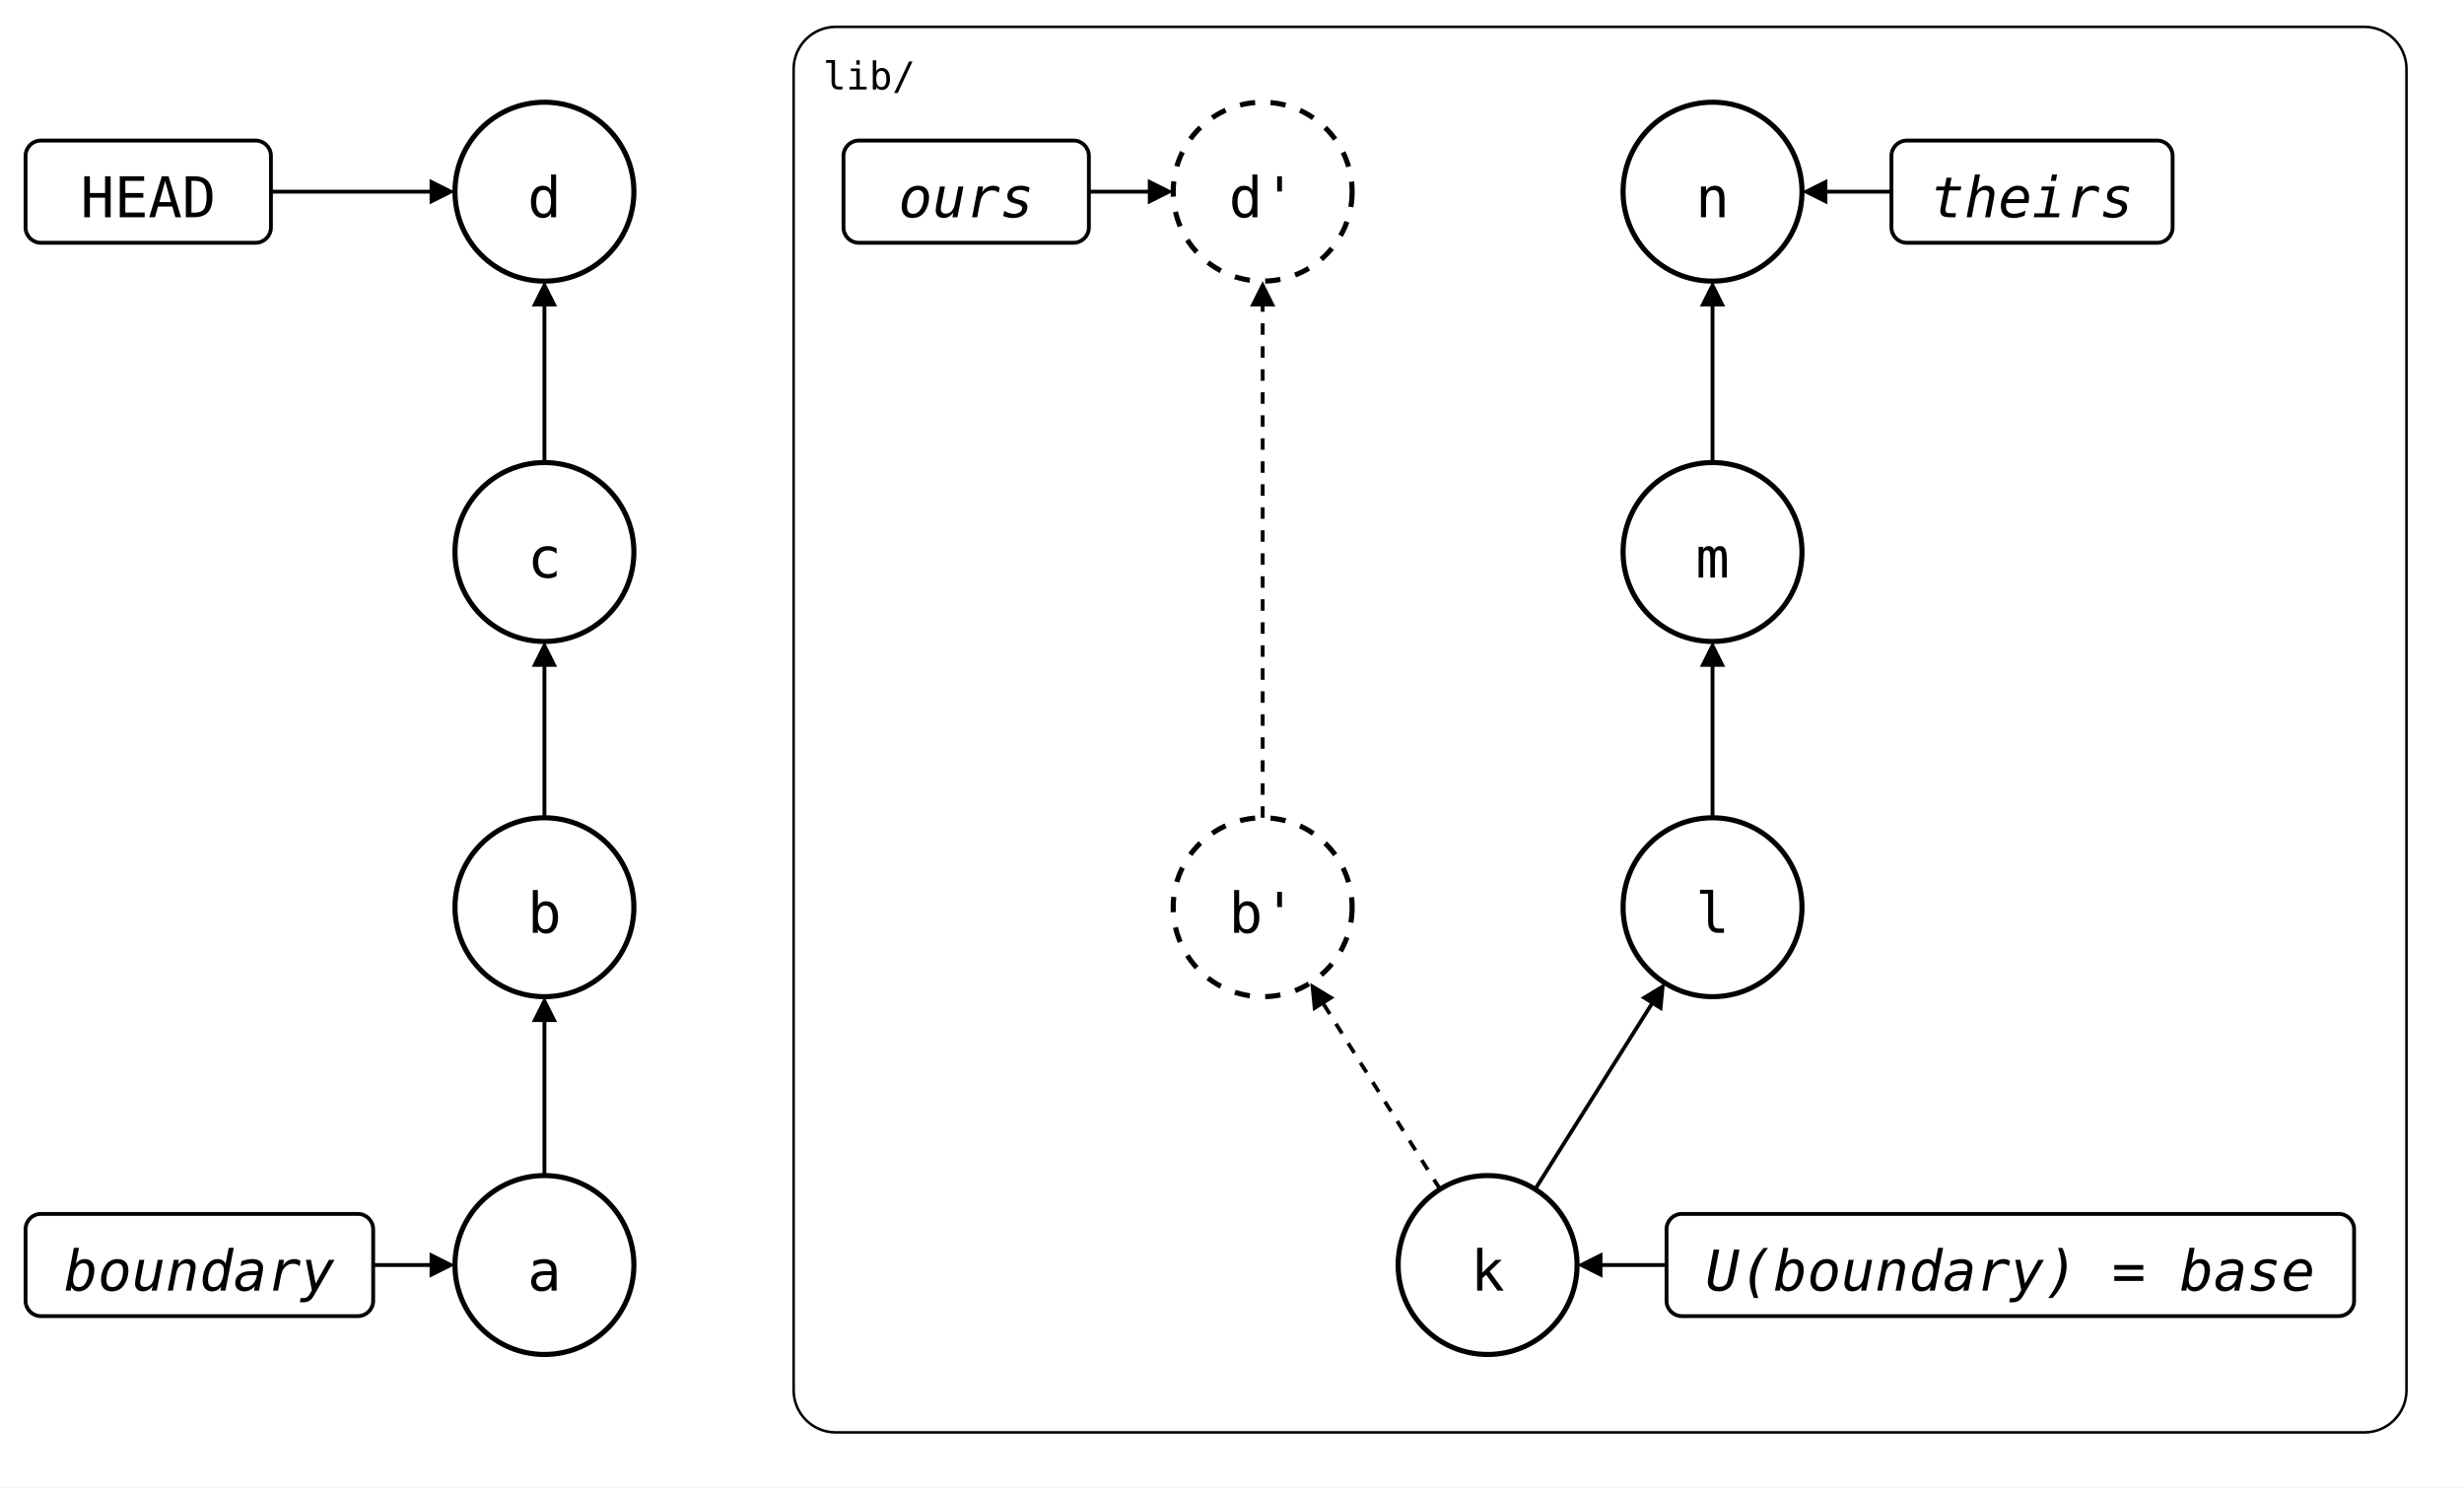
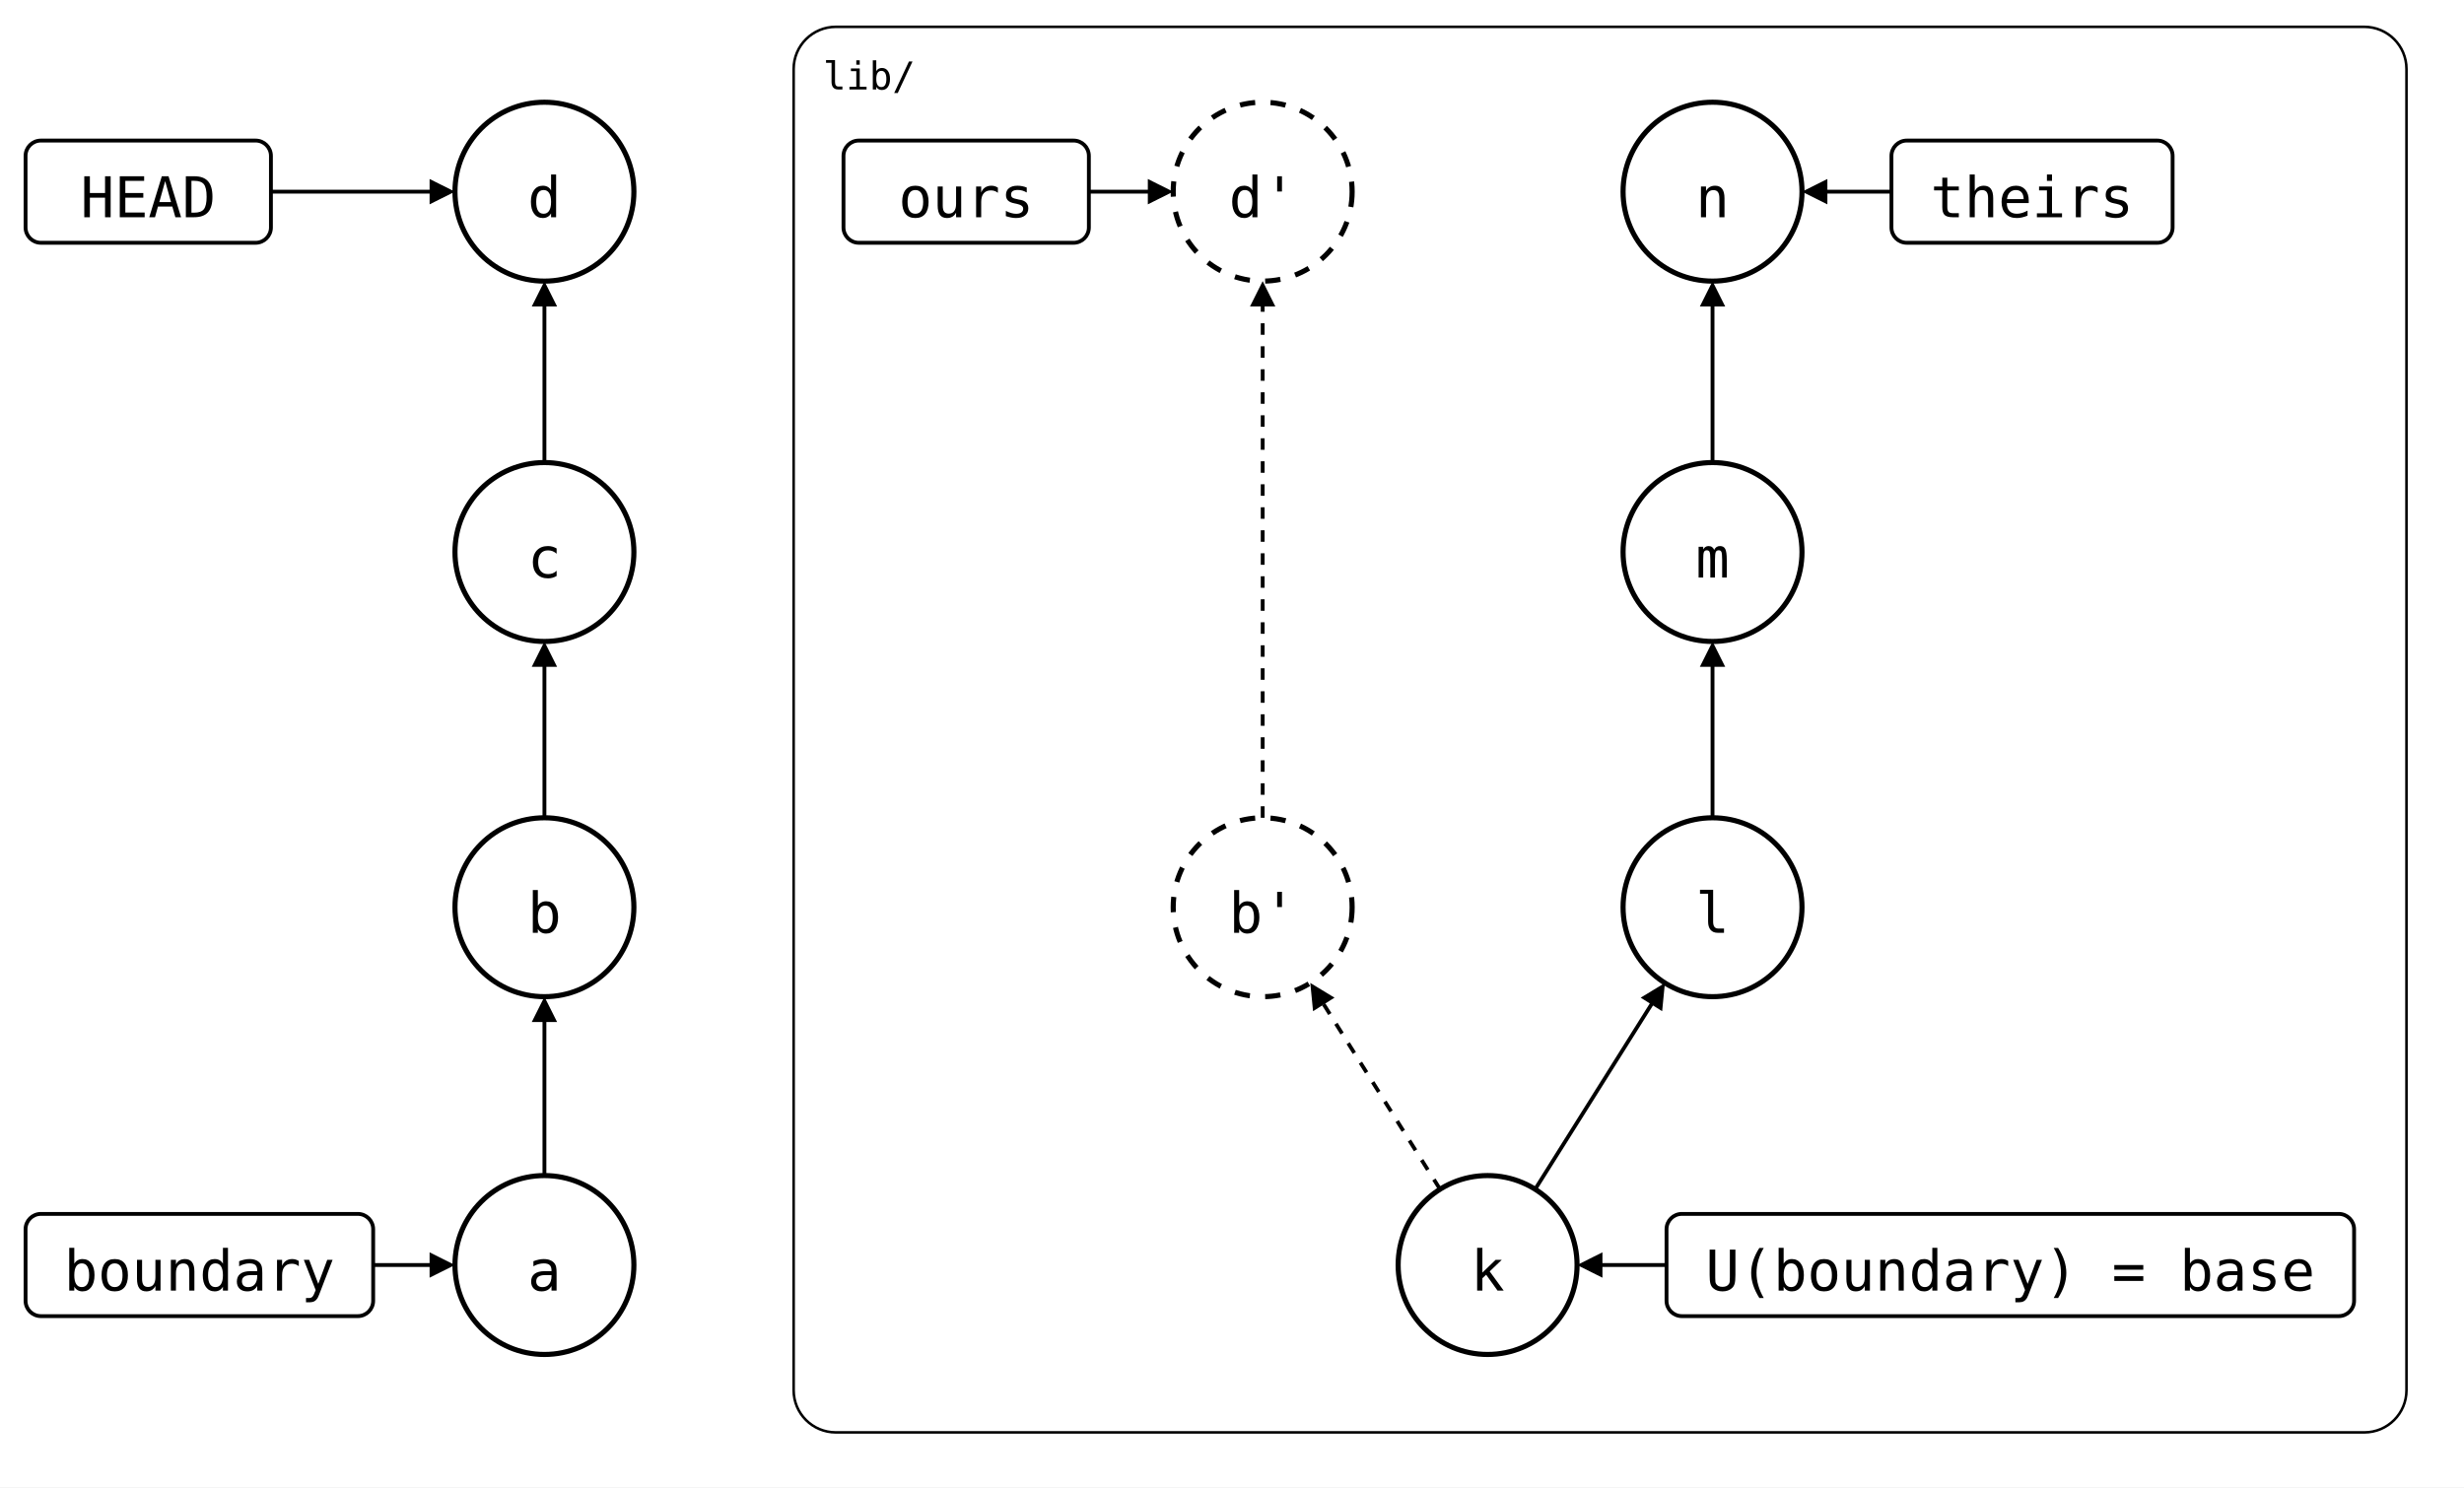
- <svg xmlns="http://www.w3.org/2000/svg" style="background: #ffffff; background-color: light-dark(#ffffff, #121212); color-scheme: light dark;" version="1.1" width="964px" height="582px" viewBox="0 0 964 582" id="ge-svg-6yqy5z1qpGgKs4ZPVb5A" content="&lt;mxfile host=&quot;Electron&quot;&gt;&#10;  &lt;diagram name=&quot;before-pull-git-names&quot; id=&quot;before-pull-git-names&quot;&gt;&#10;    &lt;mxGraphModel grid=&quot;0&quot; gridSize=&quot;10&quot; guides=&quot;1&quot; tooltips=&quot;1&quot; connect=&quot;1&quot; arrows=&quot;1&quot; fold=&quot;0&quot; page=&quot;0&quot; pageScale=&quot;1&quot; pageWidth=&quot;850&quot; pageHeight=&quot;1100&quot; background=&quot;#ffffff&quot; math=&quot;0&quot; shadow=&quot;0&quot;&gt;&#10;      &lt;root&gt;&#10;        &lt;mxCell id=&quot;0&quot; /&gt;&#10;        &lt;mxCell id=&quot;1&quot; parent=&quot;0&quot; /&gt;&#10;        &lt;mxCell id=&quot;lane&quot; parent=&quot;1&quot; style=&quot;rounded=1;arcSize=3;fillColor=none;strokeWidth=1;fontSize=15;verticalAlign=top;align=left;spacingLeft=10;spacingTop=4;fontFamily=Roboto Mono,monospace;&quot; value=&quot;lib/&quot; vertex=&quot;1&quot;&gt;&#10;          &lt;mxGeometry height=&quot;550&quot; width=&quot;631&quot; x=&quot;351&quot; y=&quot;1&quot; as=&quot;geometry&quot; /&gt;&#10;        &lt;/mxCell&gt;&#10;        &lt;mxCell id=&quot;a&quot; parent=&quot;1&quot; style=&quot;ellipse;aspect=fixed;strokeWidth=2;fontSize=22;fontFamily=Roboto Mono,monospace;&quot; value=&quot;a&quot; vertex=&quot;1&quot;&gt;&#10;          &lt;mxGeometry height=&quot;70&quot; width=&quot;70&quot; x=&quot;219&quot; y=&quot;451&quot; as=&quot;geometry&quot; /&gt;&#10;        &lt;/mxCell&gt;&#10;        &lt;mxCell id=&quot;b&quot; parent=&quot;1&quot; style=&quot;ellipse;aspect=fixed;strokeWidth=2;fontSize=22;fontFamily=Roboto Mono,monospace;&quot; value=&quot;b&quot; vertex=&quot;1&quot;&gt;&#10;          &lt;mxGeometry height=&quot;70&quot; width=&quot;70&quot; x=&quot;219&quot; y=&quot;311&quot; as=&quot;geometry&quot; /&gt;&#10;        &lt;/mxCell&gt;&#10;        &lt;mxCell id=&quot;c&quot; parent=&quot;1&quot; style=&quot;ellipse;aspect=fixed;strokeWidth=2;fontSize=22;fontFamily=Roboto Mono,monospace;&quot; value=&quot;c&quot; vertex=&quot;1&quot;&gt;&#10;          &lt;mxGeometry height=&quot;70&quot; width=&quot;70&quot; x=&quot;219&quot; y=&quot;172&quot; as=&quot;geometry&quot; /&gt;&#10;        &lt;/mxCell&gt;&#10;        &lt;mxCell id=&quot;d&quot; parent=&quot;1&quot; style=&quot;ellipse;aspect=fixed;strokeWidth=2;fontSize=22;fontFamily=Roboto Mono,monospace;&quot; value=&quot;d&quot; vertex=&quot;1&quot;&gt;&#10;          &lt;mxGeometry height=&quot;70&quot; width=&quot;70&quot; x=&quot;219&quot; y=&quot;31&quot; as=&quot;geometry&quot; /&gt;&#10;        &lt;/mxCell&gt;&#10;        &lt;mxCell id=&quot;k&quot; parent=&quot;1&quot; style=&quot;ellipse;aspect=fixed;strokeWidth=2;fontSize=22;fontFamily=Roboto Mono,monospace;&quot; value=&quot;k&quot; vertex=&quot;1&quot;&gt;&#10;          &lt;mxGeometry height=&quot;70&quot; width=&quot;70&quot; x=&quot;588&quot; y=&quot;451&quot; as=&quot;geometry&quot; /&gt;&#10;        &lt;/mxCell&gt;&#10;        &lt;mxCell id=&quot;l&quot; parent=&quot;1&quot; style=&quot;ellipse;aspect=fixed;strokeWidth=2;fontSize=22;fontFamily=Roboto Mono,monospace;&quot; value=&quot;l&quot; vertex=&quot;1&quot;&gt;&#10;          &lt;mxGeometry height=&quot;70&quot; width=&quot;70&quot; x=&quot;676&quot; y=&quot;311&quot; as=&quot;geometry&quot; /&gt;&#10;        &lt;/mxCell&gt;&#10;        &lt;mxCell id=&quot;m&quot; parent=&quot;1&quot; style=&quot;ellipse;aspect=fixed;strokeWidth=2;fontSize=22;fontFamily=Roboto Mono,monospace;&quot; value=&quot;m&quot; vertex=&quot;1&quot;&gt;&#10;          &lt;mxGeometry height=&quot;70&quot; width=&quot;70&quot; x=&quot;676&quot; y=&quot;172&quot; as=&quot;geometry&quot; /&gt;&#10;        &lt;/mxCell&gt;&#10;        &lt;mxCell id=&quot;n&quot; parent=&quot;1&quot; style=&quot;ellipse;aspect=fixed;strokeWidth=2;fontSize=22;fontFamily=Roboto Mono,monospace;&quot; value=&quot;n&quot; vertex=&quot;1&quot;&gt;&#10;          &lt;mxGeometry height=&quot;70&quot; width=&quot;70&quot; x=&quot;676&quot; y=&quot;31&quot; as=&quot;geometry&quot; /&gt;&#10;        &lt;/mxCell&gt;&#10;        &lt;mxCell id=&quot;b_&quot; parent=&quot;1&quot; style=&quot;ellipse;aspect=fixed;strokeWidth=2;fontSize=22;fontFamily=Roboto Mono,monospace;dashed=1;&quot; value=&quot;b&amp;#39;&quot; vertex=&quot;1&quot;&gt;&#10;          &lt;mxGeometry height=&quot;70&quot; width=&quot;70&quot; x=&quot;500&quot; y=&quot;311&quot; as=&quot;geometry&quot; /&gt;&#10;        &lt;/mxCell&gt;&#10;        &lt;mxCell id=&quot;d_&quot; parent=&quot;1&quot; style=&quot;ellipse;aspect=fixed;strokeWidth=2;fontSize=22;fontFamily=Roboto Mono,monospace;dashed=1;&quot; value=&quot;d&amp;#39;&quot; vertex=&quot;1&quot;&gt;&#10;          &lt;mxGeometry height=&quot;70&quot; width=&quot;70&quot; x=&quot;500&quot; y=&quot;31&quot; as=&quot;geometry&quot; /&gt;&#10;        &lt;/mxCell&gt;&#10;        &lt;mxCell id=&quot;refH&quot; parent=&quot;1&quot; style=&quot;rounded=1;strokeWidth=1.5;fontSize=22;fontFamily=Roboto Mono,monospace;&quot; value=&quot;HEAD&quot; vertex=&quot;1&quot;&gt;&#10;          &lt;mxGeometry height=&quot;40&quot; width=&quot;96&quot; x=&quot;51&quot; y=&quot;46&quot; as=&quot;geometry&quot; /&gt;&#10;        &lt;/mxCell&gt;&#10;        &lt;mxCell id=&quot;refB&quot; parent=&quot;1&quot; style=&quot;rounded=1;strokeWidth=1.5;fontSize=22;fontFamily=Roboto Mono,monospace;fontStyle=2;&quot; value=&quot;boundary&quot; vertex=&quot;1&quot;&gt;&#10;          &lt;mxGeometry height=&quot;40&quot; width=&quot;136&quot; x=&quot;51&quot; y=&quot;466&quot; as=&quot;geometry&quot; /&gt;&#10;        &lt;/mxCell&gt;&#10;        &lt;mxCell id=&quot;refU&quot; parent=&quot;1&quot; style=&quot;rounded=1;strokeWidth=1.5;fontSize=22;fontFamily=Roboto Mono,monospace;fontStyle=2;&quot; value=&quot;U(boundary) = base&quot; vertex=&quot;1&quot;&gt;&#10;          &lt;mxGeometry height=&quot;40&quot; width=&quot;269&quot; x=&quot;693&quot; y=&quot;466&quot; as=&quot;geometry&quot; /&gt;&#10;        &lt;/mxCell&gt;&#10;        &lt;mxCell id=&quot;refT&quot; parent=&quot;1&quot; style=&quot;rounded=1;strokeWidth=1.5;fontSize=22;fontFamily=Roboto Mono,monospace;fontStyle=2;&quot; value=&quot;theirs&quot; vertex=&quot;1&quot;&gt;&#10;          &lt;mxGeometry height=&quot;40&quot; width=&quot;110&quot; x=&quot;781&quot; y=&quot;46&quot; as=&quot;geometry&quot; /&gt;&#10;        &lt;/mxCell&gt;&#10;        &lt;mxCell id=&quot;refR&quot; parent=&quot;1&quot; style=&quot;rounded=1;strokeWidth=1.5;fontSize=22;fontFamily=Roboto Mono,monospace;fontStyle=2;&quot; value=&quot;ours&quot; vertex=&quot;1&quot;&gt;&#10;          &lt;mxGeometry height=&quot;40&quot; width=&quot;96&quot; x=&quot;371&quot; y=&quot;46&quot; as=&quot;geometry&quot; /&gt;&#10;        &lt;/mxCell&gt;&#10;        &lt;mxCell id=&quot;e0&quot; edge=&quot;1&quot; parent=&quot;1&quot; source=&quot;refH&quot; style=&quot;endArrow=block;endFill=1;html=1;strokeWidth=1.5;rounded=0;&quot; target=&quot;d&quot;&gt;&#10;          &lt;mxGeometry relative=&quot;1&quot; as=&quot;geometry&quot; /&gt;&#10;        &lt;/mxCell&gt;&#10;        &lt;mxCell id=&quot;e1&quot; edge=&quot;1&quot; parent=&quot;1&quot; source=&quot;c&quot; style=&quot;endArrow=block;endFill=1;html=1;strokeWidth=1.5;rounded=0;&quot; target=&quot;d&quot;&gt;&#10;          &lt;mxGeometry relative=&quot;1&quot; as=&quot;geometry&quot; /&gt;&#10;        &lt;/mxCell&gt;&#10;        &lt;mxCell id=&quot;e2&quot; edge=&quot;1&quot; parent=&quot;1&quot; source=&quot;b&quot; style=&quot;endArrow=block;endFill=1;html=1;strokeWidth=1.5;rounded=0;&quot; target=&quot;c&quot;&gt;&#10;          &lt;mxGeometry relative=&quot;1&quot; as=&quot;geometry&quot; /&gt;&#10;        &lt;/mxCell&gt;&#10;        &lt;mxCell id=&quot;e3&quot; edge=&quot;1&quot; parent=&quot;1&quot; source=&quot;a&quot; style=&quot;endArrow=block;endFill=1;html=1;strokeWidth=1.5;rounded=0;&quot; target=&quot;b&quot;&gt;&#10;          &lt;mxGeometry relative=&quot;1&quot; as=&quot;geometry&quot; /&gt;&#10;        &lt;/mxCell&gt;&#10;        &lt;mxCell id=&quot;e4&quot; edge=&quot;1&quot; parent=&quot;1&quot; source=&quot;refB&quot; style=&quot;endArrow=block;endFill=1;html=1;strokeWidth=1.5;rounded=0;&quot; target=&quot;a&quot;&gt;&#10;          &lt;mxGeometry relative=&quot;1&quot; as=&quot;geometry&quot; /&gt;&#10;        &lt;/mxCell&gt;&#10;        &lt;mxCell id=&quot;e5&quot; edge=&quot;1&quot; parent=&quot;1&quot; source=&quot;refU&quot; style=&quot;endArrow=block;endFill=1;html=1;strokeWidth=1.5;rounded=0;&quot; target=&quot;k&quot;&gt;&#10;          &lt;mxGeometry relative=&quot;1&quot; as=&quot;geometry&quot; /&gt;&#10;        &lt;/mxCell&gt;&#10;        &lt;mxCell id=&quot;e6&quot; edge=&quot;1&quot; parent=&quot;1&quot; source=&quot;refT&quot; style=&quot;endArrow=block;endFill=1;html=1;strokeWidth=1.5;rounded=0;&quot; target=&quot;n&quot;&gt;&#10;          &lt;mxGeometry relative=&quot;1&quot; as=&quot;geometry&quot; /&gt;&#10;        &lt;/mxCell&gt;&#10;        &lt;mxCell id=&quot;e7&quot; edge=&quot;1&quot; parent=&quot;1&quot; source=&quot;k&quot; style=&quot;endArrow=block;endFill=1;html=1;strokeWidth=1.5;rounded=0;&quot; target=&quot;l&quot;&gt;&#10;          &lt;mxGeometry relative=&quot;1&quot; as=&quot;geometry&quot; /&gt;&#10;        &lt;/mxCell&gt;&#10;        &lt;mxCell id=&quot;e8&quot; edge=&quot;1&quot; parent=&quot;1&quot; source=&quot;l&quot; style=&quot;endArrow=block;endFill=1;html=1;strokeWidth=1.5;rounded=0;&quot; target=&quot;m&quot;&gt;&#10;          &lt;mxGeometry relative=&quot;1&quot; as=&quot;geometry&quot; /&gt;&#10;        &lt;/mxCell&gt;&#10;        &lt;mxCell id=&quot;e9&quot; edge=&quot;1&quot; parent=&quot;1&quot; source=&quot;m&quot; style=&quot;endArrow=block;endFill=1;html=1;strokeWidth=1.5;rounded=0;&quot; target=&quot;n&quot;&gt;&#10;          &lt;mxGeometry relative=&quot;1&quot; as=&quot;geometry&quot; /&gt;&#10;        &lt;/mxCell&gt;&#10;        &lt;mxCell id=&quot;e10&quot; edge=&quot;1&quot; parent=&quot;1&quot; source=&quot;k&quot; style=&quot;endArrow=block;endFill=1;html=1;strokeWidth=1.5;rounded=0;dashed=1;&quot; target=&quot;b_&quot;&gt;&#10;          &lt;mxGeometry relative=&quot;1&quot; as=&quot;geometry&quot; /&gt;&#10;        &lt;/mxCell&gt;&#10;        &lt;mxCell id=&quot;e11&quot; edge=&quot;1&quot; parent=&quot;1&quot; source=&quot;b_&quot; style=&quot;endArrow=block;endFill=1;html=1;strokeWidth=1.5;rounded=0;dashed=1;&quot; target=&quot;d_&quot;&gt;&#10;          &lt;mxGeometry relative=&quot;1&quot; as=&quot;geometry&quot; /&gt;&#10;        &lt;/mxCell&gt;&#10;        &lt;mxCell id=&quot;e12&quot; edge=&quot;1&quot; parent=&quot;1&quot; source=&quot;refR&quot; style=&quot;endArrow=block;endFill=1;html=1;strokeWidth=1.5;rounded=0;&quot; target=&quot;d_&quot;&gt;&#10;          &lt;mxGeometry relative=&quot;1&quot; as=&quot;geometry&quot; /&gt;&#10;        &lt;/mxCell&gt;&#10;      &lt;/root&gt;&#10;    &lt;/mxGraphModel&gt;&#10;  &lt;/diagram&gt;&#10;&lt;/mxfile&gt;&#10;">
-   <style type="text/css">@supports (color: light-dark(#000, #fff)) { #ge-svg-6yqy5z1qpGgKs4ZPVb5A { --ge-adaptive-bg: light-dark(#ffffff, var(--ge-dark-color, #121212)); } }</style>
+ <svg xmlns="http://www.w3.org/2000/svg" style="background: #ffffff; background-color: light-dark(#ffffff, #121212); color-scheme: light dark;" version="1.1" width="964px" height="582px" viewBox="0 0 964 582" id="ge-svg-DjNeqTdXcNI9l3rLXpKG" content="&lt;mxfile host=&quot;Electron&quot;&gt;&#10;  &lt;diagram name=&quot;before-pull-git-names&quot; id=&quot;before-pull-git-names&quot;&gt;&#10;    &lt;mxGraphModel grid=&quot;0&quot; gridSize=&quot;10&quot; guides=&quot;1&quot; tooltips=&quot;1&quot; connect=&quot;1&quot; arrows=&quot;1&quot; fold=&quot;0&quot; page=&quot;0&quot; pageScale=&quot;1&quot; pageWidth=&quot;850&quot; pageHeight=&quot;1100&quot; background=&quot;#ffffff&quot; math=&quot;0&quot; shadow=&quot;0&quot;&gt;&#10;      &lt;root&gt;&#10;        &lt;mxCell id=&quot;0&quot; /&gt;&#10;        &lt;mxCell id=&quot;1&quot; parent=&quot;0&quot; /&gt;&#10;        &lt;mxCell id=&quot;lane&quot; parent=&quot;1&quot; style=&quot;rounded=1;arcSize=3;fillColor=none;strokeWidth=1;fontSize=15;verticalAlign=top;align=left;spacingLeft=10;spacingTop=4;fontFamily=Roboto Mono,monospace;&quot; value=&quot;lib/&quot; vertex=&quot;1&quot;&gt;&#10;          &lt;mxGeometry height=&quot;550&quot; width=&quot;631&quot; x=&quot;351&quot; y=&quot;1&quot; as=&quot;geometry&quot; /&gt;&#10;        &lt;/mxCell&gt;&#10;        &lt;mxCell id=&quot;a&quot; parent=&quot;1&quot; style=&quot;ellipse;aspect=fixed;strokeWidth=2;fontSize=22;fontFamily=Roboto Mono,monospace;&quot; value=&quot;a&quot; vertex=&quot;1&quot;&gt;&#10;          &lt;mxGeometry height=&quot;70&quot; width=&quot;70&quot; x=&quot;219&quot; y=&quot;451&quot; as=&quot;geometry&quot; /&gt;&#10;        &lt;/mxCell&gt;&#10;        &lt;mxCell id=&quot;b&quot; parent=&quot;1&quot; style=&quot;ellipse;aspect=fixed;strokeWidth=2;fontSize=22;fontFamily=Roboto Mono,monospace;&quot; value=&quot;b&quot; vertex=&quot;1&quot;&gt;&#10;          &lt;mxGeometry height=&quot;70&quot; width=&quot;70&quot; x=&quot;219&quot; y=&quot;311&quot; as=&quot;geometry&quot; /&gt;&#10;        &lt;/mxCell&gt;&#10;        &lt;mxCell id=&quot;c&quot; parent=&quot;1&quot; style=&quot;ellipse;aspect=fixed;strokeWidth=2;fontSize=22;fontFamily=Roboto Mono,monospace;&quot; value=&quot;c&quot; vertex=&quot;1&quot;&gt;&#10;          &lt;mxGeometry height=&quot;70&quot; width=&quot;70&quot; x=&quot;219&quot; y=&quot;172&quot; as=&quot;geometry&quot; /&gt;&#10;        &lt;/mxCell&gt;&#10;        &lt;mxCell id=&quot;d&quot; parent=&quot;1&quot; style=&quot;ellipse;aspect=fixed;strokeWidth=2;fontSize=22;fontFamily=Roboto Mono,monospace;&quot; value=&quot;d&quot; vertex=&quot;1&quot;&gt;&#10;          &lt;mxGeometry height=&quot;70&quot; width=&quot;70&quot; x=&quot;219&quot; y=&quot;31&quot; as=&quot;geometry&quot; /&gt;&#10;        &lt;/mxCell&gt;&#10;        &lt;mxCell id=&quot;k&quot; parent=&quot;1&quot; style=&quot;ellipse;aspect=fixed;strokeWidth=2;fontSize=22;fontFamily=Roboto Mono,monospace;&quot; value=&quot;k&quot; vertex=&quot;1&quot;&gt;&#10;          &lt;mxGeometry height=&quot;70&quot; width=&quot;70&quot; x=&quot;588&quot; y=&quot;451&quot; as=&quot;geometry&quot; /&gt;&#10;        &lt;/mxCell&gt;&#10;        &lt;mxCell id=&quot;l&quot; parent=&quot;1&quot; style=&quot;ellipse;aspect=fixed;strokeWidth=2;fontSize=22;fontFamily=Roboto Mono,monospace;&quot; value=&quot;l&quot; vertex=&quot;1&quot;&gt;&#10;          &lt;mxGeometry height=&quot;70&quot; width=&quot;70&quot; x=&quot;676&quot; y=&quot;311&quot; as=&quot;geometry&quot; /&gt;&#10;        &lt;/mxCell&gt;&#10;        &lt;mxCell id=&quot;m&quot; parent=&quot;1&quot; style=&quot;ellipse;aspect=fixed;strokeWidth=2;fontSize=22;fontFamily=Roboto Mono,monospace;&quot; value=&quot;m&quot; vertex=&quot;1&quot;&gt;&#10;          &lt;mxGeometry height=&quot;70&quot; width=&quot;70&quot; x=&quot;676&quot; y=&quot;172&quot; as=&quot;geometry&quot; /&gt;&#10;        &lt;/mxCell&gt;&#10;        &lt;mxCell id=&quot;n&quot; parent=&quot;1&quot; style=&quot;ellipse;aspect=fixed;strokeWidth=2;fontSize=22;fontFamily=Roboto Mono,monospace;&quot; value=&quot;n&quot; vertex=&quot;1&quot;&gt;&#10;          &lt;mxGeometry height=&quot;70&quot; width=&quot;70&quot; x=&quot;676&quot; y=&quot;31&quot; as=&quot;geometry&quot; /&gt;&#10;        &lt;/mxCell&gt;&#10;        &lt;mxCell id=&quot;b_&quot; parent=&quot;1&quot; style=&quot;ellipse;aspect=fixed;strokeWidth=2;fontSize=22;fontFamily=Roboto Mono,monospace;dashed=1;&quot; value=&quot;b&amp;#39;&quot; vertex=&quot;1&quot;&gt;&#10;          &lt;mxGeometry height=&quot;70&quot; width=&quot;70&quot; x=&quot;500&quot; y=&quot;311&quot; as=&quot;geometry&quot; /&gt;&#10;        &lt;/mxCell&gt;&#10;        &lt;mxCell id=&quot;d_&quot; parent=&quot;1&quot; style=&quot;ellipse;aspect=fixed;strokeWidth=2;fontSize=22;fontFamily=Roboto Mono,monospace;dashed=1;&quot; value=&quot;d&amp;#39;&quot; vertex=&quot;1&quot;&gt;&#10;          &lt;mxGeometry height=&quot;70&quot; width=&quot;70&quot; x=&quot;500&quot; y=&quot;31&quot; as=&quot;geometry&quot; /&gt;&#10;        &lt;/mxCell&gt;&#10;        &lt;mxCell id=&quot;refH&quot; parent=&quot;1&quot; style=&quot;rounded=1;strokeWidth=1.5;fontSize=22;fontFamily=Roboto Mono,monospace;&quot; value=&quot;HEAD&quot; vertex=&quot;1&quot;&gt;&#10;          &lt;mxGeometry height=&quot;40&quot; width=&quot;96&quot; x=&quot;51&quot; y=&quot;46&quot; as=&quot;geometry&quot; /&gt;&#10;        &lt;/mxCell&gt;&#10;        &lt;mxCell id=&quot;refB&quot; parent=&quot;1&quot; style=&quot;rounded=1;strokeWidth=1.5;fontSize=22;fontFamily=Roboto Mono,monospace;&quot; value=&quot;boundary&quot; vertex=&quot;1&quot;&gt;&#10;          &lt;mxGeometry height=&quot;40&quot; width=&quot;136&quot; x=&quot;51&quot; y=&quot;466&quot; as=&quot;geometry&quot; /&gt;&#10;        &lt;/mxCell&gt;&#10;        &lt;mxCell id=&quot;refU&quot; parent=&quot;1&quot; style=&quot;rounded=1;strokeWidth=1.5;fontSize=22;fontFamily=Roboto Mono,monospace;&quot; value=&quot;U(boundary) = base&quot; vertex=&quot;1&quot;&gt;&#10;          &lt;mxGeometry height=&quot;40&quot; width=&quot;269&quot; x=&quot;693&quot; y=&quot;466&quot; as=&quot;geometry&quot; /&gt;&#10;        &lt;/mxCell&gt;&#10;        &lt;mxCell id=&quot;refT&quot; parent=&quot;1&quot; style=&quot;rounded=1;strokeWidth=1.5;fontSize=22;fontFamily=Roboto Mono,monospace;&quot; value=&quot;theirs&quot; vertex=&quot;1&quot;&gt;&#10;          &lt;mxGeometry height=&quot;40&quot; width=&quot;110&quot; x=&quot;781&quot; y=&quot;46&quot; as=&quot;geometry&quot; /&gt;&#10;        &lt;/mxCell&gt;&#10;        &lt;mxCell id=&quot;refR&quot; parent=&quot;1&quot; style=&quot;rounded=1;strokeWidth=1.5;fontSize=22;fontFamily=Roboto Mono,monospace;&quot; value=&quot;ours&quot; vertex=&quot;1&quot;&gt;&#10;          &lt;mxGeometry height=&quot;40&quot; width=&quot;96&quot; x=&quot;371&quot; y=&quot;46&quot; as=&quot;geometry&quot; /&gt;&#10;        &lt;/mxCell&gt;&#10;        &lt;mxCell id=&quot;e0&quot; edge=&quot;1&quot; parent=&quot;1&quot; source=&quot;refH&quot; style=&quot;endArrow=block;endFill=1;html=1;strokeWidth=1.5;rounded=0;&quot; target=&quot;d&quot;&gt;&#10;          &lt;mxGeometry relative=&quot;1&quot; as=&quot;geometry&quot; /&gt;&#10;        &lt;/mxCell&gt;&#10;        &lt;mxCell id=&quot;e1&quot; edge=&quot;1&quot; parent=&quot;1&quot; source=&quot;c&quot; style=&quot;endArrow=block;endFill=1;html=1;strokeWidth=1.5;rounded=0;&quot; target=&quot;d&quot;&gt;&#10;          &lt;mxGeometry relative=&quot;1&quot; as=&quot;geometry&quot; /&gt;&#10;        &lt;/mxCell&gt;&#10;        &lt;mxCell id=&quot;e2&quot; edge=&quot;1&quot; parent=&quot;1&quot; source=&quot;b&quot; style=&quot;endArrow=block;endFill=1;html=1;strokeWidth=1.5;rounded=0;&quot; target=&quot;c&quot;&gt;&#10;          &lt;mxGeometry relative=&quot;1&quot; as=&quot;geometry&quot; /&gt;&#10;        &lt;/mxCell&gt;&#10;        &lt;mxCell id=&quot;e3&quot; edge=&quot;1&quot; parent=&quot;1&quot; source=&quot;a&quot; style=&quot;endArrow=block;endFill=1;html=1;strokeWidth=1.5;rounded=0;&quot; target=&quot;b&quot;&gt;&#10;          &lt;mxGeometry relative=&quot;1&quot; as=&quot;geometry&quot; /&gt;&#10;        &lt;/mxCell&gt;&#10;        &lt;mxCell id=&quot;e4&quot; edge=&quot;1&quot; parent=&quot;1&quot; source=&quot;refB&quot; style=&quot;endArrow=block;endFill=1;html=1;strokeWidth=1.5;rounded=0;&quot; target=&quot;a&quot;&gt;&#10;          &lt;mxGeometry relative=&quot;1&quot; as=&quot;geometry&quot; /&gt;&#10;        &lt;/mxCell&gt;&#10;        &lt;mxCell id=&quot;e5&quot; edge=&quot;1&quot; parent=&quot;1&quot; source=&quot;refU&quot; style=&quot;endArrow=block;endFill=1;html=1;strokeWidth=1.5;rounded=0;&quot; target=&quot;k&quot;&gt;&#10;          &lt;mxGeometry relative=&quot;1&quot; as=&quot;geometry&quot; /&gt;&#10;        &lt;/mxCell&gt;&#10;        &lt;mxCell id=&quot;e6&quot; edge=&quot;1&quot; parent=&quot;1&quot; source=&quot;refT&quot; style=&quot;endArrow=block;endFill=1;html=1;strokeWidth=1.5;rounded=0;&quot; target=&quot;n&quot;&gt;&#10;          &lt;mxGeometry relative=&quot;1&quot; as=&quot;geometry&quot; /&gt;&#10;        &lt;/mxCell&gt;&#10;        &lt;mxCell id=&quot;e7&quot; edge=&quot;1&quot; parent=&quot;1&quot; source=&quot;k&quot; style=&quot;endArrow=block;endFill=1;html=1;strokeWidth=1.5;rounded=0;&quot; target=&quot;l&quot;&gt;&#10;          &lt;mxGeometry relative=&quot;1&quot; as=&quot;geometry&quot; /&gt;&#10;        &lt;/mxCell&gt;&#10;        &lt;mxCell id=&quot;e8&quot; edge=&quot;1&quot; parent=&quot;1&quot; source=&quot;l&quot; style=&quot;endArrow=block;endFill=1;html=1;strokeWidth=1.5;rounded=0;&quot; target=&quot;m&quot;&gt;&#10;          &lt;mxGeometry relative=&quot;1&quot; as=&quot;geometry&quot; /&gt;&#10;        &lt;/mxCell&gt;&#10;        &lt;mxCell id=&quot;e9&quot; edge=&quot;1&quot; parent=&quot;1&quot; source=&quot;m&quot; style=&quot;endArrow=block;endFill=1;html=1;strokeWidth=1.5;rounded=0;&quot; target=&quot;n&quot;&gt;&#10;          &lt;mxGeometry relative=&quot;1&quot; as=&quot;geometry&quot; /&gt;&#10;        &lt;/mxCell&gt;&#10;        &lt;mxCell id=&quot;e10&quot; edge=&quot;1&quot; parent=&quot;1&quot; source=&quot;k&quot; style=&quot;endArrow=block;endFill=1;html=1;strokeWidth=1.5;rounded=0;dashed=1;&quot; target=&quot;b_&quot;&gt;&#10;          &lt;mxGeometry relative=&quot;1&quot; as=&quot;geometry&quot; /&gt;&#10;        &lt;/mxCell&gt;&#10;        &lt;mxCell id=&quot;e11&quot; edge=&quot;1&quot; parent=&quot;1&quot; source=&quot;b_&quot; style=&quot;endArrow=block;endFill=1;html=1;strokeWidth=1.5;rounded=0;dashed=1;&quot; target=&quot;d_&quot;&gt;&#10;          &lt;mxGeometry relative=&quot;1&quot; as=&quot;geometry&quot; /&gt;&#10;        &lt;/mxCell&gt;&#10;        &lt;mxCell id=&quot;e12&quot; edge=&quot;1&quot; parent=&quot;1&quot; source=&quot;refR&quot; style=&quot;endArrow=block;endFill=1;html=1;strokeWidth=1.5;rounded=0;&quot; target=&quot;d_&quot;&gt;&#10;          &lt;mxGeometry relative=&quot;1&quot; as=&quot;geometry&quot; /&gt;&#10;        &lt;/mxCell&gt;&#10;      &lt;/root&gt;&#10;    &lt;/mxGraphModel&gt;&#10;  &lt;/diagram&gt;&#10;&lt;/mxfile&gt;&#10;">
+   <style type="text/css">@supports (color: light-dark(#000, #fff)) { #ge-svg-DjNeqTdXcNI9l3rLXpKG { --ge-adaptive-bg: light-dark(#ffffff, var(--ge-dark-color, #121212)); } }</style>
  <defs />
  <rect fill="#ffffff" width="100%" height="100%" x="0" y="0" style="fill: light-dark(rgb(255, 255, 255), rgb(18, 18, 18));" />
  <g>
    <g data-cell-id="0">
      <g data-cell-id="1">
        <g data-cell-id="lane">
          <g transform="translate(0.5,0.5)">
            <rect x="310" y="10" width="631" height="550" rx="16.5" ry="16.5" fill="none" stroke="#000000" pointer-events="all" style="stroke: light-dark(rgb(0, 0, 0), rgb(255, 255, 255));" />
          </g>
          <g>
            <g fill="#000000" font-family="'Roboto Mono', monospace" text-anchor="start" font-size="15px" style="fill: light-dark(rgb(0, 0, 0), rgb(255, 255, 255));">
              <text x="322" y="35">lib/</text>
            </g>
          </g>
        </g>
        <g data-cell-id="a">
          <g>
            <ellipse cx="213" cy="495" rx="35" ry="35" fill="#ffffff" stroke="#000000" stroke-width="2" pointer-events="all" style="fill: var(--ge-adaptive-bg, #ffffff); stroke: light-dark(rgb(0, 0, 0), rgb(255, 255, 255));" />
          </g>
          <g>
            <g fill="#000000" font-family="'Roboto Mono', monospace" text-anchor="middle" font-size="22px" style="fill: light-dark(rgb(0, 0, 0), rgb(255, 255, 255));">
              <text x="213" y="505">a</text>
            </g>
          </g>
        </g>
        <g data-cell-id="b">
          <g>
            <ellipse cx="213" cy="355" rx="35" ry="35" fill="#ffffff" stroke="#000000" stroke-width="2" pointer-events="all" style="fill: var(--ge-adaptive-bg, #ffffff); stroke: light-dark(rgb(0, 0, 0), rgb(255, 255, 255));" />
          </g>
          <g>
            <g fill="#000000" font-family="'Roboto Mono', monospace" text-anchor="middle" font-size="22px" style="fill: light-dark(rgb(0, 0, 0), rgb(255, 255, 255));">
              <text x="213" y="365">b</text>
            </g>
          </g>
        </g>
        <g data-cell-id="c">
          <g>
            <ellipse cx="213" cy="216" rx="35" ry="35" fill="#ffffff" stroke="#000000" stroke-width="2" pointer-events="all" style="fill: var(--ge-adaptive-bg, #ffffff); stroke: light-dark(rgb(0, 0, 0), rgb(255, 255, 255));" />
          </g>
          <g>
            <g fill="#000000" font-family="'Roboto Mono', monospace" text-anchor="middle" font-size="22px" style="fill: light-dark(rgb(0, 0, 0), rgb(255, 255, 255));">
              <text x="213" y="226">c</text>
            </g>
          </g>
        </g>
        <g data-cell-id="d">
          <g>
            <ellipse cx="213" cy="75" rx="35" ry="35" fill="#ffffff" stroke="#000000" stroke-width="2" pointer-events="all" style="fill: var(--ge-adaptive-bg, #ffffff); stroke: light-dark(rgb(0, 0, 0), rgb(255, 255, 255));" />
          </g>
          <g>
            <g fill="#000000" font-family="'Roboto Mono', monospace" text-anchor="middle" font-size="22px" style="fill: light-dark(rgb(0, 0, 0), rgb(255, 255, 255));">
              <text x="213" y="85">d</text>
            </g>
          </g>
        </g>
        <g data-cell-id="k">
          <g>
            <ellipse cx="582" cy="495" rx="35" ry="35" fill="#ffffff" stroke="#000000" stroke-width="2" pointer-events="all" style="fill: var(--ge-adaptive-bg, #ffffff); stroke: light-dark(rgb(0, 0, 0), rgb(255, 255, 255));" />
          </g>
          <g>
            <g fill="#000000" font-family="'Roboto Mono', monospace" text-anchor="middle" font-size="22px" style="fill: light-dark(rgb(0, 0, 0), rgb(255, 255, 255));">
              <text x="582" y="505">k</text>
            </g>
          </g>
        </g>
        <g data-cell-id="l">
          <g>
            <ellipse cx="670" cy="355" rx="35" ry="35" fill="#ffffff" stroke="#000000" stroke-width="2" pointer-events="all" style="fill: var(--ge-adaptive-bg, #ffffff); stroke: light-dark(rgb(0, 0, 0), rgb(255, 255, 255));" />
          </g>
          <g>
            <g fill="#000000" font-family="'Roboto Mono', monospace" text-anchor="middle" font-size="22px" style="fill: light-dark(rgb(0, 0, 0), rgb(255, 255, 255));">
              <text x="670" y="365">l</text>
            </g>
          </g>
        </g>
        <g data-cell-id="m">
          <g>
            <ellipse cx="670" cy="216" rx="35" ry="35" fill="#ffffff" stroke="#000000" stroke-width="2" pointer-events="all" style="fill: var(--ge-adaptive-bg, #ffffff); stroke: light-dark(rgb(0, 0, 0), rgb(255, 255, 255));" />
          </g>
          <g>
            <g fill="#000000" font-family="'Roboto Mono', monospace" text-anchor="middle" font-size="22px" style="fill: light-dark(rgb(0, 0, 0), rgb(255, 255, 255));">
              <text x="670" y="226">m</text>
            </g>
          </g>
        </g>
        <g data-cell-id="n">
          <g>
            <ellipse cx="670" cy="75" rx="35" ry="35" fill="#ffffff" stroke="#000000" stroke-width="2" pointer-events="all" style="fill: var(--ge-adaptive-bg, #ffffff); stroke: light-dark(rgb(0, 0, 0), rgb(255, 255, 255));" />
          </g>
          <g>
            <g fill="#000000" font-family="'Roboto Mono', monospace" text-anchor="middle" font-size="22px" style="fill: light-dark(rgb(0, 0, 0), rgb(255, 255, 255));">
              <text x="670" y="85">n</text>
            </g>
          </g>
        </g>
        <g data-cell-id="b_">
          <g>
            <ellipse cx="494" cy="355" rx="35" ry="35" fill="#ffffff" stroke="#000000" stroke-width="2" stroke-dasharray="6 6" pointer-events="all" style="fill: var(--ge-adaptive-bg, #ffffff); stroke: light-dark(rgb(0, 0, 0), rgb(255, 255, 255));" />
          </g>
          <g>
            <g fill="#000000" font-family="'Roboto Mono', monospace" text-anchor="middle" font-size="22px" style="fill: light-dark(rgb(0, 0, 0), rgb(255, 255, 255));">
              <text x="494" y="365">b'</text>
            </g>
          </g>
        </g>
        <g data-cell-id="d_">
          <g>
            <ellipse cx="494" cy="75" rx="35" ry="35" fill="#ffffff" stroke="#000000" stroke-width="2" stroke-dasharray="6 6" pointer-events="all" style="fill: var(--ge-adaptive-bg, #ffffff); stroke: light-dark(rgb(0, 0, 0), rgb(255, 255, 255));" />
          </g>
          <g>
            <g fill="#000000" font-family="'Roboto Mono', monospace" text-anchor="middle" font-size="22px" style="fill: light-dark(rgb(0, 0, 0), rgb(255, 255, 255));">
              <text x="494" y="85">d'</text>
            </g>
          </g>
        </g>
        <g data-cell-id="refH">
          <g>
            <rect x="10" y="55" width="96" height="40" rx="6" ry="6" fill="#ffffff" stroke="#000000" stroke-width="1.5" pointer-events="all" style="fill: var(--ge-adaptive-bg, #ffffff); stroke: light-dark(rgb(0, 0, 0), rgb(255, 255, 255));" />
          </g>
          <g>
            <g fill="#000000" font-family="'Roboto Mono', monospace" text-anchor="middle" font-size="22px" style="fill: light-dark(rgb(0, 0, 0), rgb(255, 255, 255));">
              <text x="58" y="85">HEAD</text>
            </g>
          </g>
        </g>
        <g data-cell-id="refB">
          <g>
            <rect x="10" y="475" width="136" height="40" rx="6" ry="6" fill="#ffffff" stroke="#000000" stroke-width="1.5" pointer-events="all" style="fill: var(--ge-adaptive-bg, #ffffff); stroke: light-dark(rgb(0, 0, 0), rgb(255, 255, 255));" />
          </g>
          <g>
-             <g fill="#000000" font-family="'Roboto Mono', monospace" font-style="italic" text-anchor="middle" font-size="22px" style="fill: light-dark(rgb(0, 0, 0), rgb(255, 255, 255));">
+             <g fill="#000000" font-family="'Roboto Mono', monospace" text-anchor="middle" font-size="22px" style="fill: light-dark(rgb(0, 0, 0), rgb(255, 255, 255));">
              <text x="78" y="505">boundary</text>
            </g>
          </g>
        </g>
        <g data-cell-id="refU">
          <g>
            <rect x="652" y="475" width="269" height="40" rx="6" ry="6" fill="#ffffff" stroke="#000000" stroke-width="1.5" pointer-events="all" style="fill: var(--ge-adaptive-bg, #ffffff); stroke: light-dark(rgb(0, 0, 0), rgb(255, 255, 255));" />
          </g>
          <g>
-             <g fill="#000000" font-family="'Roboto Mono', monospace" font-style="italic" text-anchor="middle" font-size="22px" style="fill: light-dark(rgb(0, 0, 0), rgb(255, 255, 255));">
+             <g fill="#000000" font-family="'Roboto Mono', monospace" text-anchor="middle" font-size="22px" style="fill: light-dark(rgb(0, 0, 0), rgb(255, 255, 255));">
              <text x="786.5" y="505">U(boundary) = base</text>
            </g>
          </g>
        </g>
        <g data-cell-id="refT">
          <g>
            <rect x="740" y="55" width="110" height="40" rx="6" ry="6" fill="#ffffff" stroke="#000000" stroke-width="1.5" pointer-events="all" style="fill: var(--ge-adaptive-bg, #ffffff); stroke: light-dark(rgb(0, 0, 0), rgb(255, 255, 255));" />
          </g>
          <g>
-             <g fill="#000000" font-family="'Roboto Mono', monospace" font-style="italic" text-anchor="middle" font-size="22px" style="fill: light-dark(rgb(0, 0, 0), rgb(255, 255, 255));">
+             <g fill="#000000" font-family="'Roboto Mono', monospace" text-anchor="middle" font-size="22px" style="fill: light-dark(rgb(0, 0, 0), rgb(255, 255, 255));">
              <text x="795" y="85">theirs</text>
            </g>
          </g>
        </g>
        <g data-cell-id="refR">
          <g>
            <rect x="330" y="55" width="96" height="40" rx="6" ry="6" fill="#ffffff" stroke="#000000" stroke-width="1.5" pointer-events="all" style="fill: var(--ge-adaptive-bg, #ffffff); stroke: light-dark(rgb(0, 0, 0), rgb(255, 255, 255));" />
          </g>
          <g>
-             <g fill="#000000" font-family="'Roboto Mono', monospace" font-style="italic" text-anchor="middle" font-size="22px" style="fill: light-dark(rgb(0, 0, 0), rgb(255, 255, 255));">
+             <g fill="#000000" font-family="'Roboto Mono', monospace" text-anchor="middle" font-size="22px" style="fill: light-dark(rgb(0, 0, 0), rgb(255, 255, 255));">
              <text x="378" y="85">ours</text>
            </g>
          </g>
        </g>
        <g data-cell-id="e0">
          <g>
            <path d="M 106 75 L 168.82 75" fill="none" stroke="#000000" stroke-width="1.5" stroke-miterlimit="10" pointer-events="stroke" style="stroke: light-dark(rgb(0, 0, 0), rgb(255, 255, 255));" />
            <path d="M 176.32 75 L 168.82 78.75 L 168.82 71.25 Z" fill="#000000" stroke="#000000" stroke-width="1.5" stroke-miterlimit="10" pointer-events="all" style="fill: light-dark(rgb(0, 0, 0), rgb(255, 255, 255)); stroke: light-dark(rgb(0, 0, 0), rgb(255, 255, 255));" />
          </g>
        </g>
        <g data-cell-id="e1">
          <g>
            <path d="M 213 181 L 213 119.18" fill="none" stroke="#000000" stroke-width="1.5" stroke-miterlimit="10" pointer-events="stroke" style="stroke: light-dark(rgb(0, 0, 0), rgb(255, 255, 255));" />
            <path d="M 213 111.68 L 216.75 119.18 L 209.25 119.18 Z" fill="#000000" stroke="#000000" stroke-width="1.5" stroke-miterlimit="10" pointer-events="all" style="fill: light-dark(rgb(0, 0, 0), rgb(255, 255, 255)); stroke: light-dark(rgb(0, 0, 0), rgb(255, 255, 255));" />
          </g>
        </g>
        <g data-cell-id="e2">
          <g>
            <path d="M 213 320 L 213 260.18" fill="none" stroke="#000000" stroke-width="1.5" stroke-miterlimit="10" pointer-events="stroke" style="stroke: light-dark(rgb(0, 0, 0), rgb(255, 255, 255));" />
            <path d="M 213 252.68 L 216.75 260.18 L 209.25 260.18 Z" fill="#000000" stroke="#000000" stroke-width="1.5" stroke-miterlimit="10" pointer-events="all" style="fill: light-dark(rgb(0, 0, 0), rgb(255, 255, 255)); stroke: light-dark(rgb(0, 0, 0), rgb(255, 255, 255));" />
          </g>
        </g>
        <g data-cell-id="e3">
          <g>
            <path d="M 213 460 L 213 399.18" fill="none" stroke="#000000" stroke-width="1.5" stroke-miterlimit="10" pointer-events="stroke" style="stroke: light-dark(rgb(0, 0, 0), rgb(255, 255, 255));" />
            <path d="M 213 391.68 L 216.75 399.18 L 209.25 399.18 Z" fill="#000000" stroke="#000000" stroke-width="1.5" stroke-miterlimit="10" pointer-events="all" style="fill: light-dark(rgb(0, 0, 0), rgb(255, 255, 255)); stroke: light-dark(rgb(0, 0, 0), rgb(255, 255, 255));" />
          </g>
        </g>
        <g data-cell-id="e4">
          <g>
            <path d="M 146 495 L 168.82 495" fill="none" stroke="#000000" stroke-width="1.5" stroke-miterlimit="10" pointer-events="stroke" style="stroke: light-dark(rgb(0, 0, 0), rgb(255, 255, 255));" />
            <path d="M 176.32 495 L 168.82 498.75 L 168.82 491.25 Z" fill="#000000" stroke="#000000" stroke-width="1.5" stroke-miterlimit="10" pointer-events="all" style="fill: light-dark(rgb(0, 0, 0), rgb(255, 255, 255)); stroke: light-dark(rgb(0, 0, 0), rgb(255, 255, 255));" />
          </g>
        </g>
        <g data-cell-id="e5">
          <g>
            <path d="M 652 495 L 626.18 495" fill="none" stroke="#000000" stroke-width="1.5" stroke-miterlimit="10" pointer-events="stroke" style="stroke: light-dark(rgb(0, 0, 0), rgb(255, 255, 255));" />
            <path d="M 618.68 495 L 626.18 491.25 L 626.18 498.75 Z" fill="#000000" stroke="#000000" stroke-width="1.5" stroke-miterlimit="10" pointer-events="all" style="fill: light-dark(rgb(0, 0, 0), rgb(255, 255, 255)); stroke: light-dark(rgb(0, 0, 0), rgb(255, 255, 255));" />
          </g>
        </g>
        <g data-cell-id="e6">
          <g>
            <path d="M 740 75 L 714.18 75" fill="none" stroke="#000000" stroke-width="1.5" stroke-miterlimit="10" pointer-events="stroke" style="stroke: light-dark(rgb(0, 0, 0), rgb(255, 255, 255));" />
            <path d="M 706.68 75 L 714.18 71.25 L 714.18 78.75 Z" fill="#000000" stroke="#000000" stroke-width="1.5" stroke-miterlimit="10" pointer-events="all" style="fill: light-dark(rgb(0, 0, 0), rgb(255, 255, 255)); stroke: light-dark(rgb(0, 0, 0), rgb(255, 255, 255));" />
          </g>
        </g>
        <g data-cell-id="e7">
          <g>
            <path d="M 600.6 465.35 L 646.49 392.4" fill="none" stroke="#000000" stroke-width="1.5" stroke-miterlimit="10" pointer-events="stroke" style="stroke: light-dark(rgb(0, 0, 0), rgb(255, 255, 255));" />
            <path d="M 650.48 386.05 L 649.66 394.4 L 643.31 390.4 Z" fill="#000000" stroke="#000000" stroke-width="1.5" stroke-miterlimit="10" pointer-events="all" style="fill: light-dark(rgb(0, 0, 0), rgb(255, 255, 255)); stroke: light-dark(rgb(0, 0, 0), rgb(255, 255, 255));" />
          </g>
        </g>
        <g data-cell-id="e8">
          <g>
            <path d="M 670 320 L 670 260.18" fill="none" stroke="#000000" stroke-width="1.5" stroke-miterlimit="10" pointer-events="stroke" style="stroke: light-dark(rgb(0, 0, 0), rgb(255, 255, 255));" />
            <path d="M 670 252.68 L 673.75 260.18 L 666.25 260.18 Z" fill="#000000" stroke="#000000" stroke-width="1.5" stroke-miterlimit="10" pointer-events="all" style="fill: light-dark(rgb(0, 0, 0), rgb(255, 255, 255)); stroke: light-dark(rgb(0, 0, 0), rgb(255, 255, 255));" />
          </g>
        </g>
        <g data-cell-id="e9">
          <g>
            <path d="M 670 181 L 670 119.18" fill="none" stroke="#000000" stroke-width="1.5" stroke-miterlimit="10" pointer-events="stroke" style="stroke: light-dark(rgb(0, 0, 0), rgb(255, 255, 255));" />
            <path d="M 670 111.68 L 673.75 119.18 L 666.25 119.18 Z" fill="#000000" stroke="#000000" stroke-width="1.5" stroke-miterlimit="10" pointer-events="all" style="fill: light-dark(rgb(0, 0, 0), rgb(255, 255, 255)); stroke: light-dark(rgb(0, 0, 0), rgb(255, 255, 255));" />
          </g>
        </g>
        <g data-cell-id="e10">
          <g>
            <path d="M 563.4 465.35 L 517.51 392.4" fill="none" stroke="#000000" stroke-width="1.5" stroke-miterlimit="10" stroke-dasharray="4.5 4.5" pointer-events="stroke" style="stroke: light-dark(rgb(0, 0, 0), rgb(255, 255, 255));" />
            <path d="M 513.52 386.05 L 520.69 390.4 L 514.34 394.4 Z" fill="#000000" stroke="#000000" stroke-width="1.5" stroke-miterlimit="10" pointer-events="all" style="fill: light-dark(rgb(0, 0, 0), rgb(255, 255, 255)); stroke: light-dark(rgb(0, 0, 0), rgb(255, 255, 255));" />
          </g>
        </g>
        <g data-cell-id="e11">
          <g>
            <path d="M 494 320 L 494 119.18" fill="none" stroke="#000000" stroke-width="1.5" stroke-miterlimit="10" stroke-dasharray="4.5 4.5" pointer-events="stroke" style="stroke: light-dark(rgb(0, 0, 0), rgb(255, 255, 255));" />
            <path d="M 494 111.68 L 497.75 119.18 L 490.25 119.18 Z" fill="#000000" stroke="#000000" stroke-width="1.5" stroke-miterlimit="10" pointer-events="all" style="fill: light-dark(rgb(0, 0, 0), rgb(255, 255, 255)); stroke: light-dark(rgb(0, 0, 0), rgb(255, 255, 255));" />
          </g>
        </g>
        <g data-cell-id="e12">
          <g>
            <path d="M 426 75 L 449.82 75" fill="none" stroke="#000000" stroke-width="1.5" stroke-miterlimit="10" pointer-events="stroke" style="stroke: light-dark(rgb(0, 0, 0), rgb(255, 255, 255));" />
            <path d="M 457.32 75 L 449.82 78.75 L 449.82 71.25 Z" fill="#000000" stroke="#000000" stroke-width="1.5" stroke-miterlimit="10" pointer-events="all" style="fill: light-dark(rgb(0, 0, 0), rgb(255, 255, 255)); stroke: light-dark(rgb(0, 0, 0), rgb(255, 255, 255));" />
          </g>
        </g>
      </g>
    </g>
  </g>
</svg>
